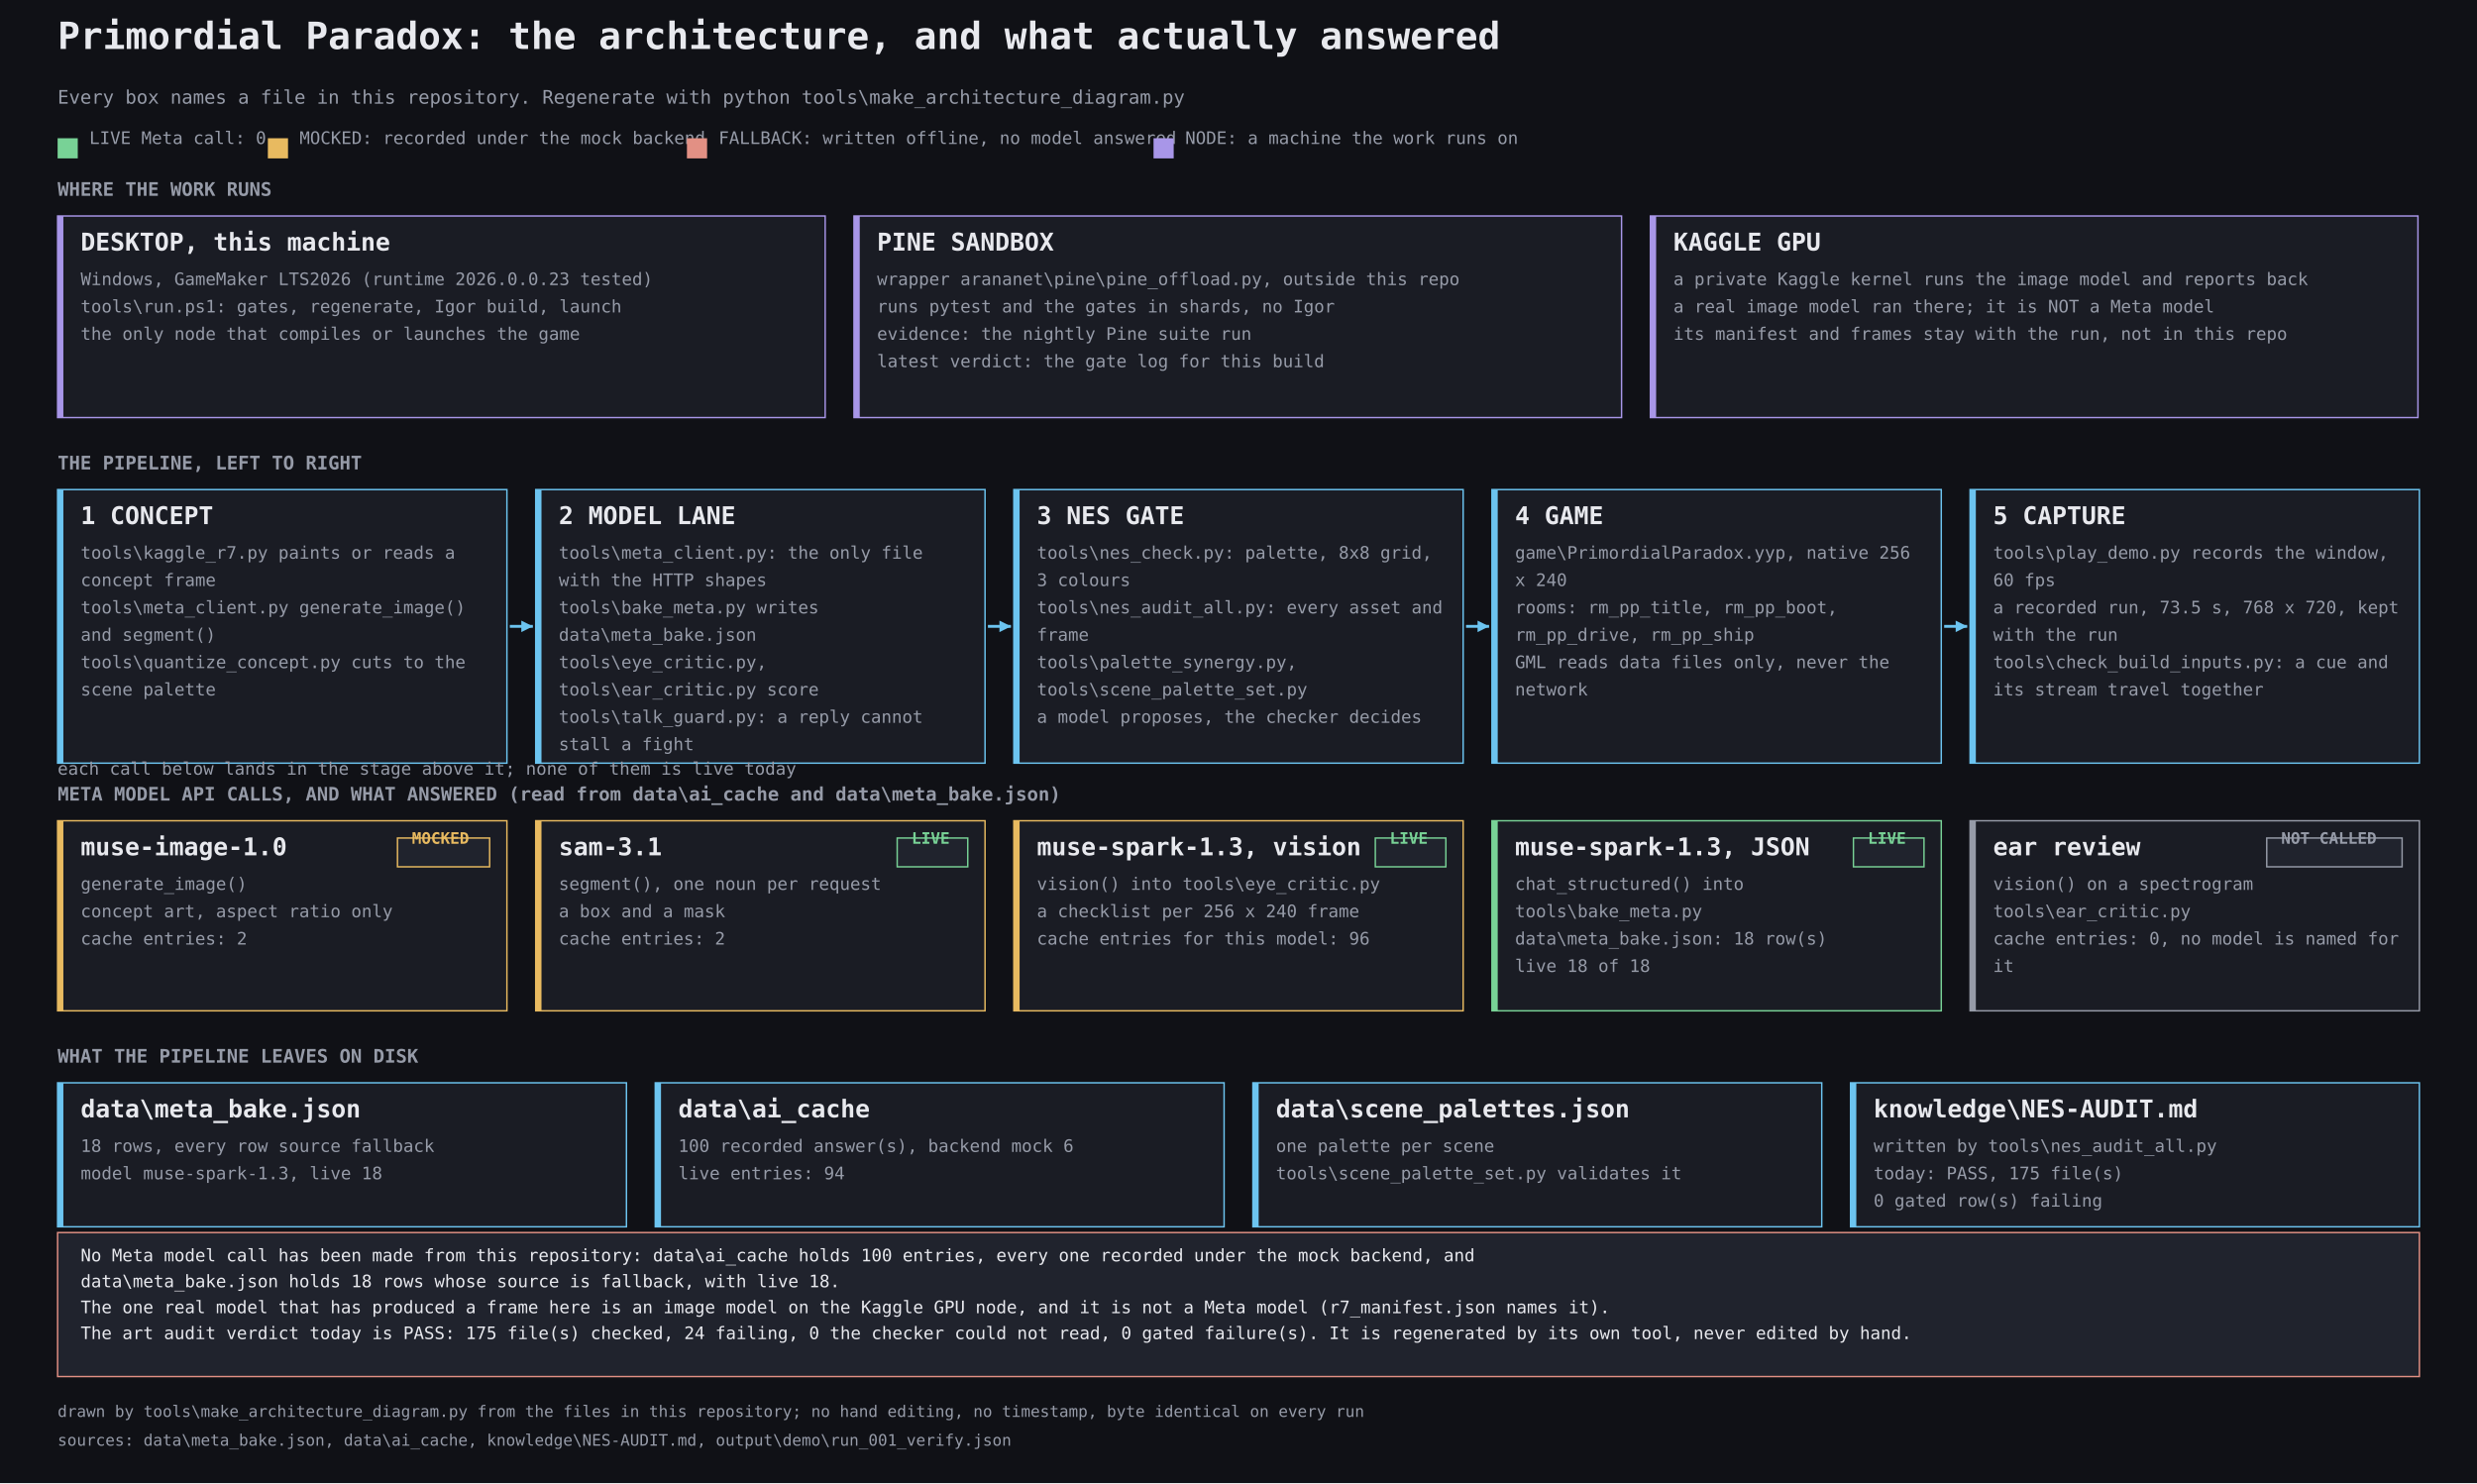
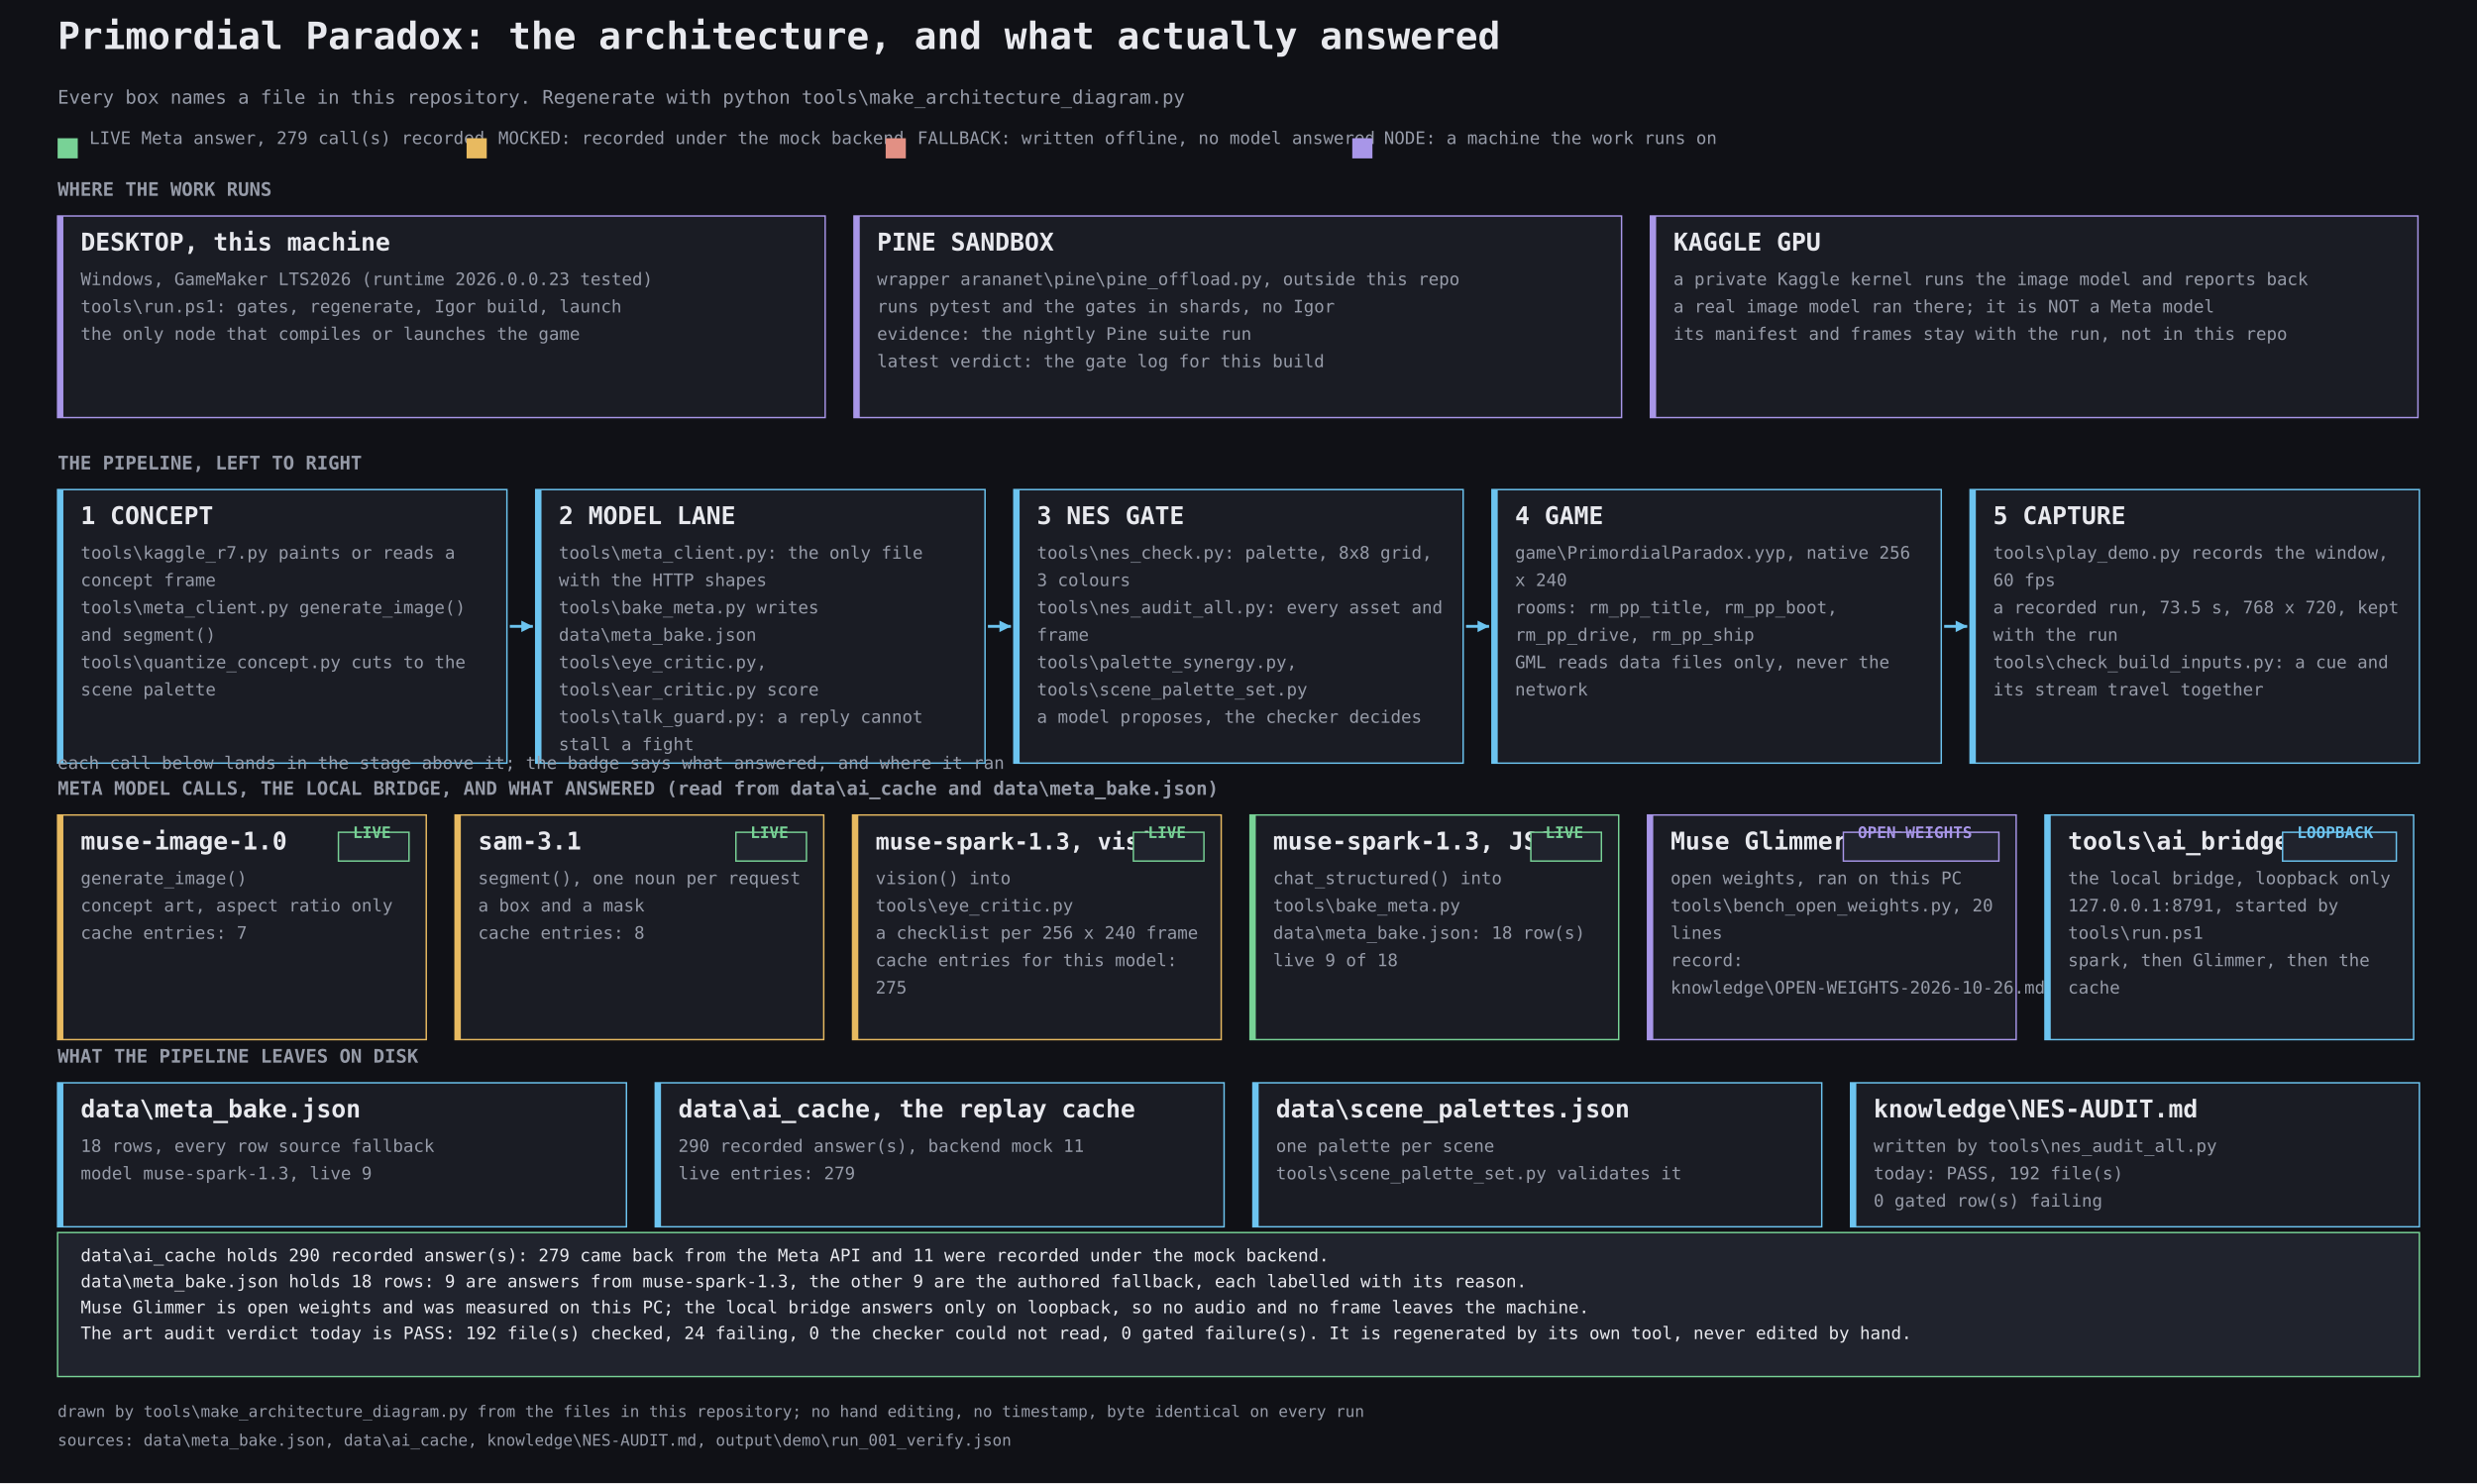
<svg xmlns="http://www.w3.org/2000/svg" width="1720" height="1030" viewBox="0 0 1720 1030" font-family="Consolas, 'DejaVu Sans Mono', 'Courier New', monospace">
  <rect x="0" y="0" width="1720" height="1030" fill="#101116" />
  <text x="40" y="34" font-size="26" fill="#e8e9ee" font-weight="bold" text-anchor="start">Primordial Paradox: the architecture, and what actually answered</text>
  <text x="40" y="72" font-size="13" fill="#969ba8" text-anchor="start">Every box names a file in this repository. Regenerate with python tools\make_architecture_diagram.py</text>
  <rect x="40" y="96" width="14" height="14" fill="#78d296" />
-   <text x="62" y="100" font-size="12" fill="#969ba8" text-anchor="start">LIVE Meta call: 0</text>
-   <rect x="186" y="96" width="14" height="14" fill="#e8ba60" />
-   <text x="208" y="100" font-size="12" fill="#969ba8" text-anchor="start">MOCKED: recorded under the mock backend</text>
-   <rect x="477" y="96" width="14" height="14" fill="#e29084" />
-   <text x="499" y="100" font-size="12" fill="#969ba8" text-anchor="start">FALLBACK: written offline, no model answered</text>
-   <rect x="801" y="96" width="14" height="14" fill="#a896e8" />
-   <text x="823" y="100" font-size="12" fill="#969ba8" text-anchor="start">NODE: a machine the work runs on</text>
+   <text x="62" y="100" font-size="12" fill="#969ba8" text-anchor="start">LIVE Meta answer, 279 call(s) recorded</text>
+   <rect x="324" y="96" width="14" height="14" fill="#e8ba60" />
+   <text x="346" y="100" font-size="12" fill="#969ba8" text-anchor="start">MOCKED: recorded under the mock backend</text>
+   <rect x="615" y="96" width="14" height="14" fill="#e29084" />
+   <text x="637" y="100" font-size="12" fill="#969ba8" text-anchor="start">FALLBACK: written offline, no model answered</text>
+   <rect x="939" y="96" width="14" height="14" fill="#a896e8" />
+   <text x="961" y="100" font-size="12" fill="#969ba8" text-anchor="start">NODE: a machine the work runs on</text>
  <text x="40" y="136" font-size="13" fill="#969ba8" font-weight="bold" text-anchor="start">WHERE THE WORK RUNS</text>
  <text x="40" y="326" font-size="13" fill="#969ba8" font-weight="bold" text-anchor="start">THE PIPELINE, LEFT TO RIGHT</text>
-   <text x="40" y="556" font-size="13" fill="#969ba8" font-weight="bold" text-anchor="start">META MODEL API CALLS, AND WHAT ANSWERED (read from data\ai_cache and data\meta_bake.json)</text>
+   <text x="40" y="552" font-size="13" fill="#969ba8" font-weight="bold" text-anchor="start">META MODEL CALLS, THE LOCAL BRIDGE, AND WHAT ANSWERED (read from data\ai_cache and data\meta_bake.json)</text>
  <text x="40" y="738" font-size="13" fill="#969ba8" font-weight="bold" text-anchor="start">WHAT THE PIPELINE LEAVES ON DISK</text>
  <rect x="40" y="150" width="533" height="140" fill="#1a1c24" stroke="#a896e8" stroke-width="1" />
  <rect x="40" y="150" width="4" height="140" fill="#a896e8" />
  <text x="56" y="174" font-size="17" fill="#e8e9ee" font-weight="bold" text-anchor="start">DESKTOP, this machine</text>
  <text x="56" y="198" font-size="12" fill="#969ba8" text-anchor="start">Windows, GameMaker LTS2026 (runtime 2026.0.0.23 tested)</text>
  <text x="56" y="217" font-size="12" fill="#969ba8" text-anchor="start">tools\run.ps1: gates, regenerate, Igor build, launch</text>
  <text x="56" y="236" font-size="12" fill="#969ba8" text-anchor="start">the only node that compiles or launches the game</text>
  <rect x="593" y="150" width="533" height="140" fill="#1a1c24" stroke="#a896e8" stroke-width="1" />
  <rect x="593" y="150" width="4" height="140" fill="#a896e8" />
  <text x="609" y="174" font-size="17" fill="#e8e9ee" font-weight="bold" text-anchor="start">PINE SANDBOX</text>
  <text x="609" y="198" font-size="12" fill="#969ba8" text-anchor="start">wrapper arananet\pine\pine_offload.py, outside this repo</text>
  <text x="609" y="217" font-size="12" fill="#969ba8" text-anchor="start">runs pytest and the gates in shards, no Igor</text>
  <text x="609" y="236" font-size="12" fill="#969ba8" text-anchor="start">evidence: the nightly Pine suite run</text>
  <text x="609" y="255" font-size="12" fill="#969ba8" text-anchor="start">latest verdict: the gate log for this build</text>
  <rect x="1146" y="150" width="533" height="140" fill="#1a1c24" stroke="#a896e8" stroke-width="1" />
  <rect x="1146" y="150" width="4" height="140" fill="#a896e8" />
  <text x="1162" y="174" font-size="17" fill="#e8e9ee" font-weight="bold" text-anchor="start">KAGGLE GPU</text>
  <text x="1162" y="198" font-size="12" fill="#969ba8" text-anchor="start">a private Kaggle kernel runs the image model and reports back</text>
  <text x="1162" y="217" font-size="12" fill="#969ba8" text-anchor="start">a real image model ran there; it is NOT a Meta model</text>
  <text x="1162" y="236" font-size="12" fill="#969ba8" text-anchor="start">its manifest and frames stay with the run, not in this repo</text>
  <rect x="40" y="340" width="312" height="190" fill="#1a1c24" stroke="#6cc4f0" stroke-width="1" />
  <rect x="40" y="340" width="4" height="190" fill="#6cc4f0" />
  <text x="56" y="364" font-size="17" fill="#e8e9ee" font-weight="bold" text-anchor="start">1  CONCEPT</text>
  <text x="56" y="388" font-size="12" fill="#969ba8" text-anchor="start">tools\kaggle_r7.py paints or reads a</text>
  <text x="56" y="407" font-size="12" fill="#969ba8" text-anchor="start">concept frame</text>
  <text x="56" y="426" font-size="12" fill="#969ba8" text-anchor="start">tools\meta_client.py generate_image()</text>
  <text x="56" y="445" font-size="12" fill="#969ba8" text-anchor="start">and segment()</text>
  <text x="56" y="464" font-size="12" fill="#969ba8" text-anchor="start">tools\quantize_concept.py cuts to the</text>
  <text x="56" y="483" font-size="12" fill="#969ba8" text-anchor="start">scene palette</text>
  <rect x="372" y="340" width="312" height="190" fill="#1a1c24" stroke="#6cc4f0" stroke-width="1" />
  <rect x="372" y="340" width="4" height="190" fill="#6cc4f0" />
  <text x="388" y="364" font-size="17" fill="#e8e9ee" font-weight="bold" text-anchor="start">2  MODEL LANE</text>
  <text x="388" y="388" font-size="12" fill="#969ba8" text-anchor="start">tools\meta_client.py: the only file</text>
  <text x="388" y="407" font-size="12" fill="#969ba8" text-anchor="start">with the HTTP shapes</text>
  <text x="388" y="426" font-size="12" fill="#969ba8" text-anchor="start">tools\bake_meta.py writes</text>
  <text x="388" y="445" font-size="12" fill="#969ba8" text-anchor="start">data\meta_bake.json</text>
  <text x="388" y="464" font-size="12" fill="#969ba8" text-anchor="start">tools\eye_critic.py,</text>
  <text x="388" y="483" font-size="12" fill="#969ba8" text-anchor="start">tools\ear_critic.py score</text>
  <text x="388" y="502" font-size="12" fill="#969ba8" text-anchor="start">tools\talk_guard.py: a reply cannot</text>
  <text x="388" y="521" font-size="12" fill="#969ba8" text-anchor="start">stall a fight</text>
  <rect x="704" y="340" width="312" height="190" fill="#1a1c24" stroke="#6cc4f0" stroke-width="1" />
  <rect x="704" y="340" width="4" height="190" fill="#6cc4f0" />
  <text x="720" y="364" font-size="17" fill="#e8e9ee" font-weight="bold" text-anchor="start">3  NES GATE</text>
  <text x="720" y="388" font-size="12" fill="#969ba8" text-anchor="start">tools\nes_check.py: palette, 8x8 grid,</text>
  <text x="720" y="407" font-size="12" fill="#969ba8" text-anchor="start">3 colours</text>
  <text x="720" y="426" font-size="12" fill="#969ba8" text-anchor="start">tools\nes_audit_all.py: every asset and</text>
  <text x="720" y="445" font-size="12" fill="#969ba8" text-anchor="start">frame</text>
  <text x="720" y="464" font-size="12" fill="#969ba8" text-anchor="start">tools\palette_synergy.py,</text>
  <text x="720" y="483" font-size="12" fill="#969ba8" text-anchor="start">tools\scene_palette_set.py</text>
  <text x="720" y="502" font-size="12" fill="#969ba8" text-anchor="start">a model proposes, the checker decides</text>
  <rect x="1036" y="340" width="312" height="190" fill="#1a1c24" stroke="#6cc4f0" stroke-width="1" />
  <rect x="1036" y="340" width="4" height="190" fill="#6cc4f0" />
  <text x="1052" y="364" font-size="17" fill="#e8e9ee" font-weight="bold" text-anchor="start">4  GAME</text>
  <text x="1052" y="388" font-size="12" fill="#969ba8" text-anchor="start">game\PrimordialParadox.yyp, native 256</text>
  <text x="1052" y="407" font-size="12" fill="#969ba8" text-anchor="start">x 240</text>
  <text x="1052" y="426" font-size="12" fill="#969ba8" text-anchor="start">rooms: rm_pp_title, rm_pp_boot,</text>
  <text x="1052" y="445" font-size="12" fill="#969ba8" text-anchor="start">rm_pp_drive, rm_pp_ship</text>
  <text x="1052" y="464" font-size="12" fill="#969ba8" text-anchor="start">GML reads data files only, never the</text>
  <text x="1052" y="483" font-size="12" fill="#969ba8" text-anchor="start">network</text>
  <rect x="1368" y="340" width="312" height="190" fill="#1a1c24" stroke="#6cc4f0" stroke-width="1" />
  <rect x="1368" y="340" width="4" height="190" fill="#6cc4f0" />
  <text x="1384" y="364" font-size="17" fill="#e8e9ee" font-weight="bold" text-anchor="start">5  CAPTURE</text>
  <text x="1384" y="388" font-size="12" fill="#969ba8" text-anchor="start">tools\play_demo.py records the window,</text>
  <text x="1384" y="407" font-size="12" fill="#969ba8" text-anchor="start">60 fps</text>
  <text x="1384" y="426" font-size="12" fill="#969ba8" text-anchor="start">a recorded run, 73.5 s, 768 x 720, kept</text>
  <text x="1384" y="445" font-size="12" fill="#969ba8" text-anchor="start">with the run</text>
  <text x="1384" y="464" font-size="12" fill="#969ba8" text-anchor="start">tools\check_build_inputs.py: a cue and</text>
  <text x="1384" y="483" font-size="12" fill="#969ba8" text-anchor="start">its stream travel together</text>
-   <rect x="40" y="570" width="312" height="132" fill="#1a1c24" stroke="#e8ba60" stroke-width="1" />
-   <rect x="40" y="570" width="4" height="132" fill="#e8ba60" />
-   <text x="56" y="594" font-size="17" fill="#e8e9ee" font-weight="bold" text-anchor="start">muse-image-1.0</text>
-   <rect x="276" y="582" width="64" height="20" fill="#20232d" stroke="#e8ba60" stroke-width="1" />
-   <text x="286" y="586" font-size="11" fill="#e8ba60" font-weight="bold" text-anchor="start">MOCKED</text>
-   <text x="56" y="618" font-size="12" fill="#969ba8" text-anchor="start">generate_image()</text>
-   <text x="56" y="637" font-size="12" fill="#969ba8" text-anchor="start">concept art, aspect ratio only</text>
-   <text x="56" y="656" font-size="12" fill="#969ba8" text-anchor="start">cache entries: 2</text>
-   <rect x="372" y="570" width="312" height="132" fill="#1a1c24" stroke="#e8ba60" stroke-width="1" />
-   <rect x="372" y="570" width="4" height="132" fill="#e8ba60" />
-   <text x="388" y="594" font-size="17" fill="#e8e9ee" font-weight="bold" text-anchor="start">sam-3.1</text>
-   <rect x="623" y="582" width="49" height="20" fill="#20232d" stroke="#78d296" stroke-width="1" />
-   <text x="633" y="586" font-size="11" fill="#78d296" font-weight="bold" text-anchor="start">LIVE</text>
-   <text x="388" y="618" font-size="12" fill="#969ba8" text-anchor="start">segment(), one noun per request</text>
-   <text x="388" y="637" font-size="12" fill="#969ba8" text-anchor="start">a box and a mask</text>
-   <text x="388" y="656" font-size="12" fill="#969ba8" text-anchor="start">cache entries: 2</text>
-   <rect x="704" y="570" width="312" height="132" fill="#1a1c24" stroke="#e8ba60" stroke-width="1" />
-   <rect x="704" y="570" width="4" height="132" fill="#e8ba60" />
-   <text x="720" y="594" font-size="17" fill="#e8e9ee" font-weight="bold" text-anchor="start">muse-spark-1.3, vision</text>
-   <rect x="955" y="582" width="49" height="20" fill="#20232d" stroke="#78d296" stroke-width="1" />
-   <text x="965" y="586" font-size="11" fill="#78d296" font-weight="bold" text-anchor="start">LIVE</text>
-   <text x="720" y="618" font-size="12" fill="#969ba8" text-anchor="start">vision() into tools\eye_critic.py</text>
-   <text x="720" y="637" font-size="12" fill="#969ba8" text-anchor="start">a checklist per 256 x 240 frame</text>
-   <text x="720" y="656" font-size="12" fill="#969ba8" text-anchor="start">cache entries for this model: 96</text>
-   <rect x="1036" y="570" width="312" height="132" fill="#1a1c24" stroke="#78d296" stroke-width="1" />
-   <rect x="1036" y="570" width="4" height="132" fill="#78d296" />
-   <text x="1052" y="594" font-size="17" fill="#e8e9ee" font-weight="bold" text-anchor="start">muse-spark-1.3, JSON</text>
-   <rect x="1287" y="582" width="49" height="20" fill="#20232d" stroke="#78d296" stroke-width="1" />
-   <text x="1297" y="586" font-size="11" fill="#78d296" font-weight="bold" text-anchor="start">LIVE</text>
-   <text x="1052" y="618" font-size="12" fill="#969ba8" text-anchor="start">chat_structured() into</text>
-   <text x="1052" y="637" font-size="12" fill="#969ba8" text-anchor="start">tools\bake_meta.py</text>
-   <text x="1052" y="656" font-size="12" fill="#969ba8" text-anchor="start">data\meta_bake.json: 18 row(s)</text>
-   <text x="1052" y="675" font-size="12" fill="#969ba8" text-anchor="start">live 18 of 18</text>
-   <rect x="1368" y="570" width="312" height="132" fill="#1a1c24" stroke="#969ba8" stroke-width="1" />
-   <rect x="1368" y="570" width="4" height="132" fill="#969ba8" />
-   <text x="1384" y="594" font-size="17" fill="#e8e9ee" font-weight="bold" text-anchor="start">ear review</text>
-   <rect x="1574" y="582" width="94" height="20" fill="#20232d" stroke="#969ba8" stroke-width="1" />
-   <text x="1584" y="586" font-size="11" fill="#969ba8" font-weight="bold" text-anchor="start">NOT CALLED</text>
-   <text x="1384" y="618" font-size="12" fill="#969ba8" text-anchor="start">vision() on a spectrogram</text>
-   <text x="1384" y="637" font-size="12" fill="#969ba8" text-anchor="start">tools\ear_critic.py</text>
-   <text x="1384" y="656" font-size="12" fill="#969ba8" text-anchor="start">cache entries: 0, no model is named for</text>
-   <text x="1384" y="675" font-size="12" fill="#969ba8" text-anchor="start">it</text>
+   <rect x="40" y="566" width="256" height="156" fill="#1a1c24" stroke="#e8ba60" stroke-width="1" />
+   <rect x="40" y="566" width="4" height="156" fill="#e8ba60" />
+   <text x="56" y="590" font-size="17" fill="#e8e9ee" font-weight="bold" text-anchor="start">muse-image-1.0</text>
+   <rect x="235" y="578" width="49" height="20" fill="#20232d" stroke="#78d296" stroke-width="1" />
+   <text x="245" y="582" font-size="11" fill="#78d296" font-weight="bold" text-anchor="start">LIVE</text>
+   <text x="56" y="614" font-size="12" fill="#969ba8" text-anchor="start">generate_image()</text>
+   <text x="56" y="633" font-size="12" fill="#969ba8" text-anchor="start">concept art, aspect ratio only</text>
+   <text x="56" y="652" font-size="12" fill="#969ba8" text-anchor="start">cache entries: 7</text>
+   <rect x="316" y="566" width="256" height="156" fill="#1a1c24" stroke="#e8ba60" stroke-width="1" />
+   <rect x="316" y="566" width="4" height="156" fill="#e8ba60" />
+   <text x="332" y="590" font-size="17" fill="#e8e9ee" font-weight="bold" text-anchor="start">sam-3.1</text>
+   <rect x="511" y="578" width="49" height="20" fill="#20232d" stroke="#78d296" stroke-width="1" />
+   <text x="521" y="582" font-size="11" fill="#78d296" font-weight="bold" text-anchor="start">LIVE</text>
+   <text x="332" y="614" font-size="12" fill="#969ba8" text-anchor="start">segment(), one noun per request</text>
+   <text x="332" y="633" font-size="12" fill="#969ba8" text-anchor="start">a box and a mask</text>
+   <text x="332" y="652" font-size="12" fill="#969ba8" text-anchor="start">cache entries: 8</text>
+   <rect x="592" y="566" width="256" height="156" fill="#1a1c24" stroke="#e8ba60" stroke-width="1" />
+   <rect x="592" y="566" width="4" height="156" fill="#e8ba60" />
+   <text x="608" y="590" font-size="16" fill="#e8e9ee" font-weight="bold" text-anchor="start">muse-spark-1.3, vision</text>
+   <rect x="787" y="578" width="49" height="20" fill="#20232d" stroke="#78d296" stroke-width="1" />
+   <text x="797" y="582" font-size="11" fill="#78d296" font-weight="bold" text-anchor="start">LIVE</text>
+   <text x="608" y="614" font-size="12" fill="#969ba8" text-anchor="start">vision() into</text>
+   <text x="608" y="633" font-size="12" fill="#969ba8" text-anchor="start">tools\eye_critic.py</text>
+   <text x="608" y="652" font-size="12" fill="#969ba8" text-anchor="start">a checklist per 256 x 240 frame</text>
+   <text x="608" y="671" font-size="12" fill="#969ba8" text-anchor="start">cache entries for this model:</text>
+   <text x="608" y="690" font-size="12" fill="#969ba8" text-anchor="start">275</text>
+   <rect x="868" y="566" width="256" height="156" fill="#1a1c24" stroke="#78d296" stroke-width="1" />
+   <rect x="868" y="566" width="4" height="156" fill="#78d296" />
+   <text x="884" y="590" font-size="17" fill="#e8e9ee" font-weight="bold" text-anchor="start">muse-spark-1.3, JSON</text>
+   <rect x="1063" y="578" width="49" height="20" fill="#20232d" stroke="#78d296" stroke-width="1" />
+   <text x="1073" y="582" font-size="11" fill="#78d296" font-weight="bold" text-anchor="start">LIVE</text>
+   <text x="884" y="614" font-size="12" fill="#969ba8" text-anchor="start">chat_structured() into</text>
+   <text x="884" y="633" font-size="12" fill="#969ba8" text-anchor="start">tools\bake_meta.py</text>
+   <text x="884" y="652" font-size="12" fill="#969ba8" text-anchor="start">data\meta_bake.json: 18 row(s)</text>
+   <text x="884" y="671" font-size="12" fill="#969ba8" text-anchor="start">live 9 of 18</text>
+   <rect x="1144" y="566" width="256" height="156" fill="#1a1c24" stroke="#a896e8" stroke-width="1" />
+   <rect x="1144" y="566" width="4" height="156" fill="#a896e8" />
+   <text x="1160" y="590" font-size="17" fill="#e8e9ee" font-weight="bold" text-anchor="start">Muse Glimmer 30B</text>
+   <rect x="1280" y="578" width="108" height="20" fill="#20232d" stroke="#a896e8" stroke-width="1" />
+   <text x="1290" y="582" font-size="11" fill="#a896e8" font-weight="bold" text-anchor="start">OPEN WEIGHTS</text>
+   <text x="1160" y="614" font-size="12" fill="#969ba8" text-anchor="start">open weights, ran on this PC</text>
+   <text x="1160" y="633" font-size="12" fill="#969ba8" text-anchor="start">tools\bench_open_weights.py, 20</text>
+   <text x="1160" y="652" font-size="12" fill="#969ba8" text-anchor="start">lines</text>
+   <text x="1160" y="671" font-size="12" fill="#969ba8" text-anchor="start">record:</text>
+   <text x="1160" y="690" font-size="12" fill="#969ba8" text-anchor="start">knowledge\OPEN-WEIGHTS-2026-10-26.md</text>
+   <rect x="1420" y="566" width="256" height="156" fill="#1a1c24" stroke="#6cc4f0" stroke-width="1" />
+   <rect x="1420" y="566" width="4" height="156" fill="#6cc4f0" />
+   <text x="1436" y="590" font-size="17" fill="#e8e9ee" font-weight="bold" text-anchor="start">tools\ai_bridge.py</text>
+   <rect x="1585" y="578" width="79" height="20" fill="#20232d" stroke="#6cc4f0" stroke-width="1" />
+   <text x="1595" y="582" font-size="11" fill="#6cc4f0" font-weight="bold" text-anchor="start">LOOPBACK</text>
+   <text x="1436" y="614" font-size="12" fill="#969ba8" text-anchor="start">the local bridge, loopback only</text>
+   <text x="1436" y="633" font-size="12" fill="#969ba8" text-anchor="start">127.0.0.1:8791, started by</text>
+   <text x="1436" y="652" font-size="12" fill="#969ba8" text-anchor="start">tools\run.ps1</text>
+   <text x="1436" y="671" font-size="12" fill="#969ba8" text-anchor="start">spark, then Glimmer, then the</text>
+   <text x="1436" y="690" font-size="12" fill="#969ba8" text-anchor="start">cache</text>
  <rect x="40" y="752" width="395" height="100" fill="#1a1c24" stroke="#6cc4f0" stroke-width="1" />
  <rect x="40" y="752" width="4" height="100" fill="#6cc4f0" />
  <text x="56" y="776" font-size="17" fill="#e8e9ee" font-weight="bold" text-anchor="start">data\meta_bake.json</text>
  <text x="56" y="800" font-size="12" fill="#969ba8" text-anchor="start">18 rows, every row source fallback</text>
-   <text x="56" y="819" font-size="12" fill="#969ba8" text-anchor="start">model muse-spark-1.3, live 18</text>
+   <text x="56" y="819" font-size="12" fill="#969ba8" text-anchor="start">model muse-spark-1.3, live 9</text>
  <rect x="455" y="752" width="395" height="100" fill="#1a1c24" stroke="#6cc4f0" stroke-width="1" />
  <rect x="455" y="752" width="4" height="100" fill="#6cc4f0" />
-   <text x="471" y="776" font-size="17" fill="#e8e9ee" font-weight="bold" text-anchor="start">data\ai_cache</text>
-   <text x="471" y="800" font-size="12" fill="#969ba8" text-anchor="start">100 recorded answer(s), backend mock 6</text>
-   <text x="471" y="819" font-size="12" fill="#969ba8" text-anchor="start">live entries: 94</text>
+   <text x="471" y="776" font-size="17" fill="#e8e9ee" font-weight="bold" text-anchor="start">data\ai_cache, the replay cache</text>
+   <text x="471" y="800" font-size="12" fill="#969ba8" text-anchor="start">290 recorded answer(s), backend mock 11</text>
+   <text x="471" y="819" font-size="12" fill="#969ba8" text-anchor="start">live entries: 279</text>
  <rect x="870" y="752" width="395" height="100" fill="#1a1c24" stroke="#6cc4f0" stroke-width="1" />
  <rect x="870" y="752" width="4" height="100" fill="#6cc4f0" />
  <text x="886" y="776" font-size="17" fill="#e8e9ee" font-weight="bold" text-anchor="start">data\scene_palettes.json</text>
  <text x="886" y="800" font-size="12" fill="#969ba8" text-anchor="start">one palette per scene</text>
  <text x="886" y="819" font-size="12" fill="#969ba8" text-anchor="start">tools\scene_palette_set.py validates it</text>
  <rect x="1285" y="752" width="395" height="100" fill="#1a1c24" stroke="#6cc4f0" stroke-width="1" />
  <rect x="1285" y="752" width="4" height="100" fill="#6cc4f0" />
  <text x="1301" y="776" font-size="17" fill="#e8e9ee" font-weight="bold" text-anchor="start">knowledge\NES-AUDIT.md</text>
  <text x="1301" y="800" font-size="12" fill="#969ba8" text-anchor="start">written by tools\nes_audit_all.py</text>
-   <text x="1301" y="819" font-size="12" fill="#969ba8" text-anchor="start">today: PASS, 175 file(s)</text>
+   <text x="1301" y="819" font-size="12" fill="#969ba8" text-anchor="start">today: PASS, 192 file(s)</text>
  <text x="1301" y="838" font-size="12" fill="#969ba8" text-anchor="start">0 gated row(s) failing</text>
  <line x1="354" y1="435" x2="370" y2="435" stroke="#6cc4f0" stroke-width="2" />
  <polygon points="370,435 362,431 362,439" fill="#6cc4f0" />
  <line x1="686" y1="435" x2="702" y2="435" stroke="#6cc4f0" stroke-width="2" />
  <polygon points="702,435 694,431 694,439" fill="#6cc4f0" />
  <line x1="1018" y1="435" x2="1034" y2="435" stroke="#6cc4f0" stroke-width="2" />
  <polygon points="1034,435 1026,431 1026,439" fill="#6cc4f0" />
  <line x1="1350" y1="435" x2="1366" y2="435" stroke="#6cc4f0" stroke-width="2" />
  <polygon points="1366,435 1358,431 1358,439" fill="#6cc4f0" />
-   <text x="40" y="538" font-size="12" fill="#969ba8" text-anchor="start">each call below lands in the stage above it; none of them is live today</text>
-   <rect x="40" y="856" width="1640" height="100" fill="#20232d" stroke="#e29084" stroke-width="1" />
-   <text x="56" y="876" font-size="12" fill="#e8e9ee" text-anchor="start">No Meta model call has been made from this repository: data\ai_cache holds 100 entries, every one recorded under the mock backend, and</text>
-   <text x="56" y="894" font-size="12" fill="#e8e9ee" text-anchor="start">data\meta_bake.json holds 18 rows whose source is fallback, with live 18.</text>
-   <text x="56" y="912" font-size="12" fill="#e8e9ee" text-anchor="start">The one real model that has produced a frame here is an image model on the Kaggle GPU node, and it is not a Meta model (r7_manifest.json names it).</text>
-   <text x="56" y="930" font-size="12" fill="#e8e9ee" text-anchor="start">The art audit verdict today is PASS: 175 file(s) checked, 24 failing, 0 the checker could not read, 0 gated failure(s). It is regenerated by its own tool, never edited by hand.</text>
+   <text x="40" y="534" font-size="12" fill="#969ba8" text-anchor="start">each call below lands in the stage above it; the badge says what answered, and where it ran</text>
+   <rect x="40" y="856" width="1640" height="100" fill="#20232d" stroke="#78d296" stroke-width="1" />
+   <text x="56" y="876" font-size="12" fill="#e8e9ee" text-anchor="start">data\ai_cache holds 290 recorded answer(s): 279 came back from the Meta API and 11 were recorded under the mock backend.</text>
+   <text x="56" y="894" font-size="12" fill="#e8e9ee" text-anchor="start">data\meta_bake.json holds 18 rows: 9 are answers from muse-spark-1.3, the other 9 are the authored fallback, each labelled with its reason.</text>
+   <text x="56" y="912" font-size="12" fill="#e8e9ee" text-anchor="start">Muse Glimmer is open weights and was measured on this PC; the local bridge answers only on loopback, so no audio and no frame leaves the machine.</text>
+   <text x="56" y="930" font-size="12" fill="#e8e9ee" text-anchor="start">The art audit verdict today is PASS: 192 file(s) checked, 24 failing, 0 the checker could not read, 0 gated failure(s). It is regenerated by its own tool, never edited by hand.</text>
  <text x="40" y="984" font-size="11" fill="#969ba8" text-anchor="start">drawn by tools\make_architecture_diagram.py from the files in this repository; no hand editing, no timestamp, byte identical on every run</text>
  <text x="40" y="1004" font-size="11" fill="#969ba8" text-anchor="start">sources: data\meta_bake.json, data\ai_cache, knowledge\NES-AUDIT.md, output\demo\run_001_verify.json</text>
</svg>
